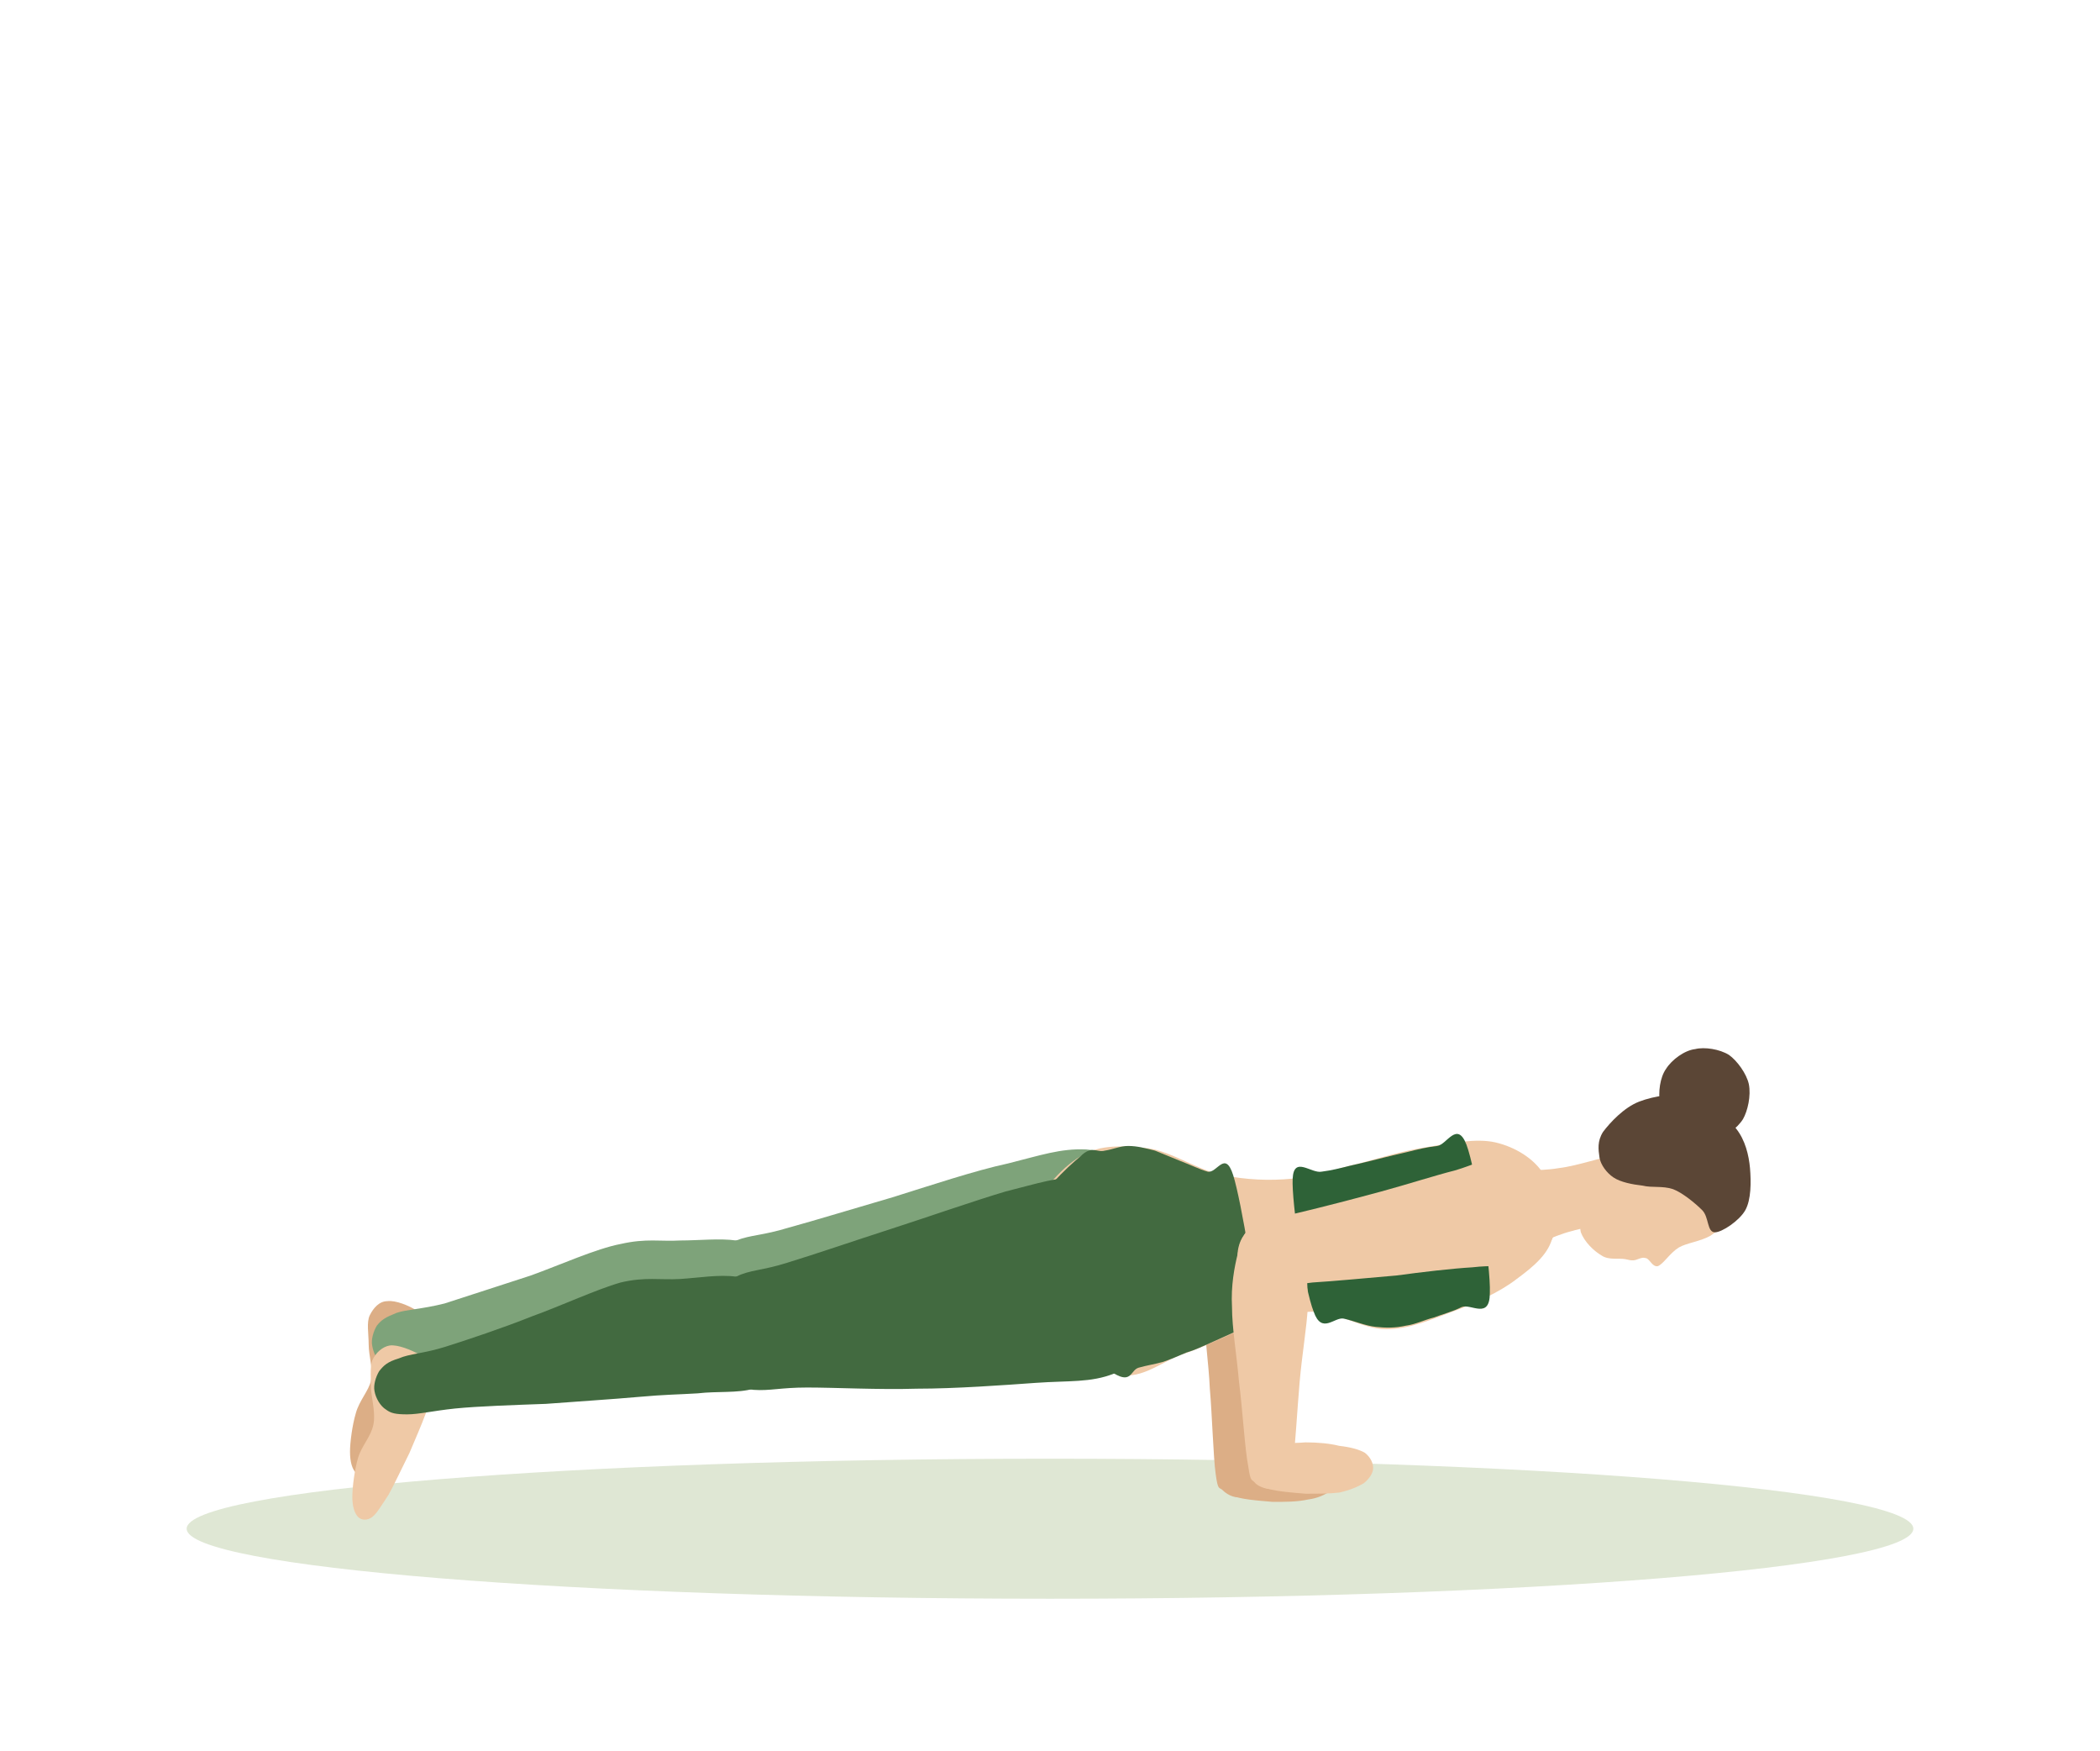
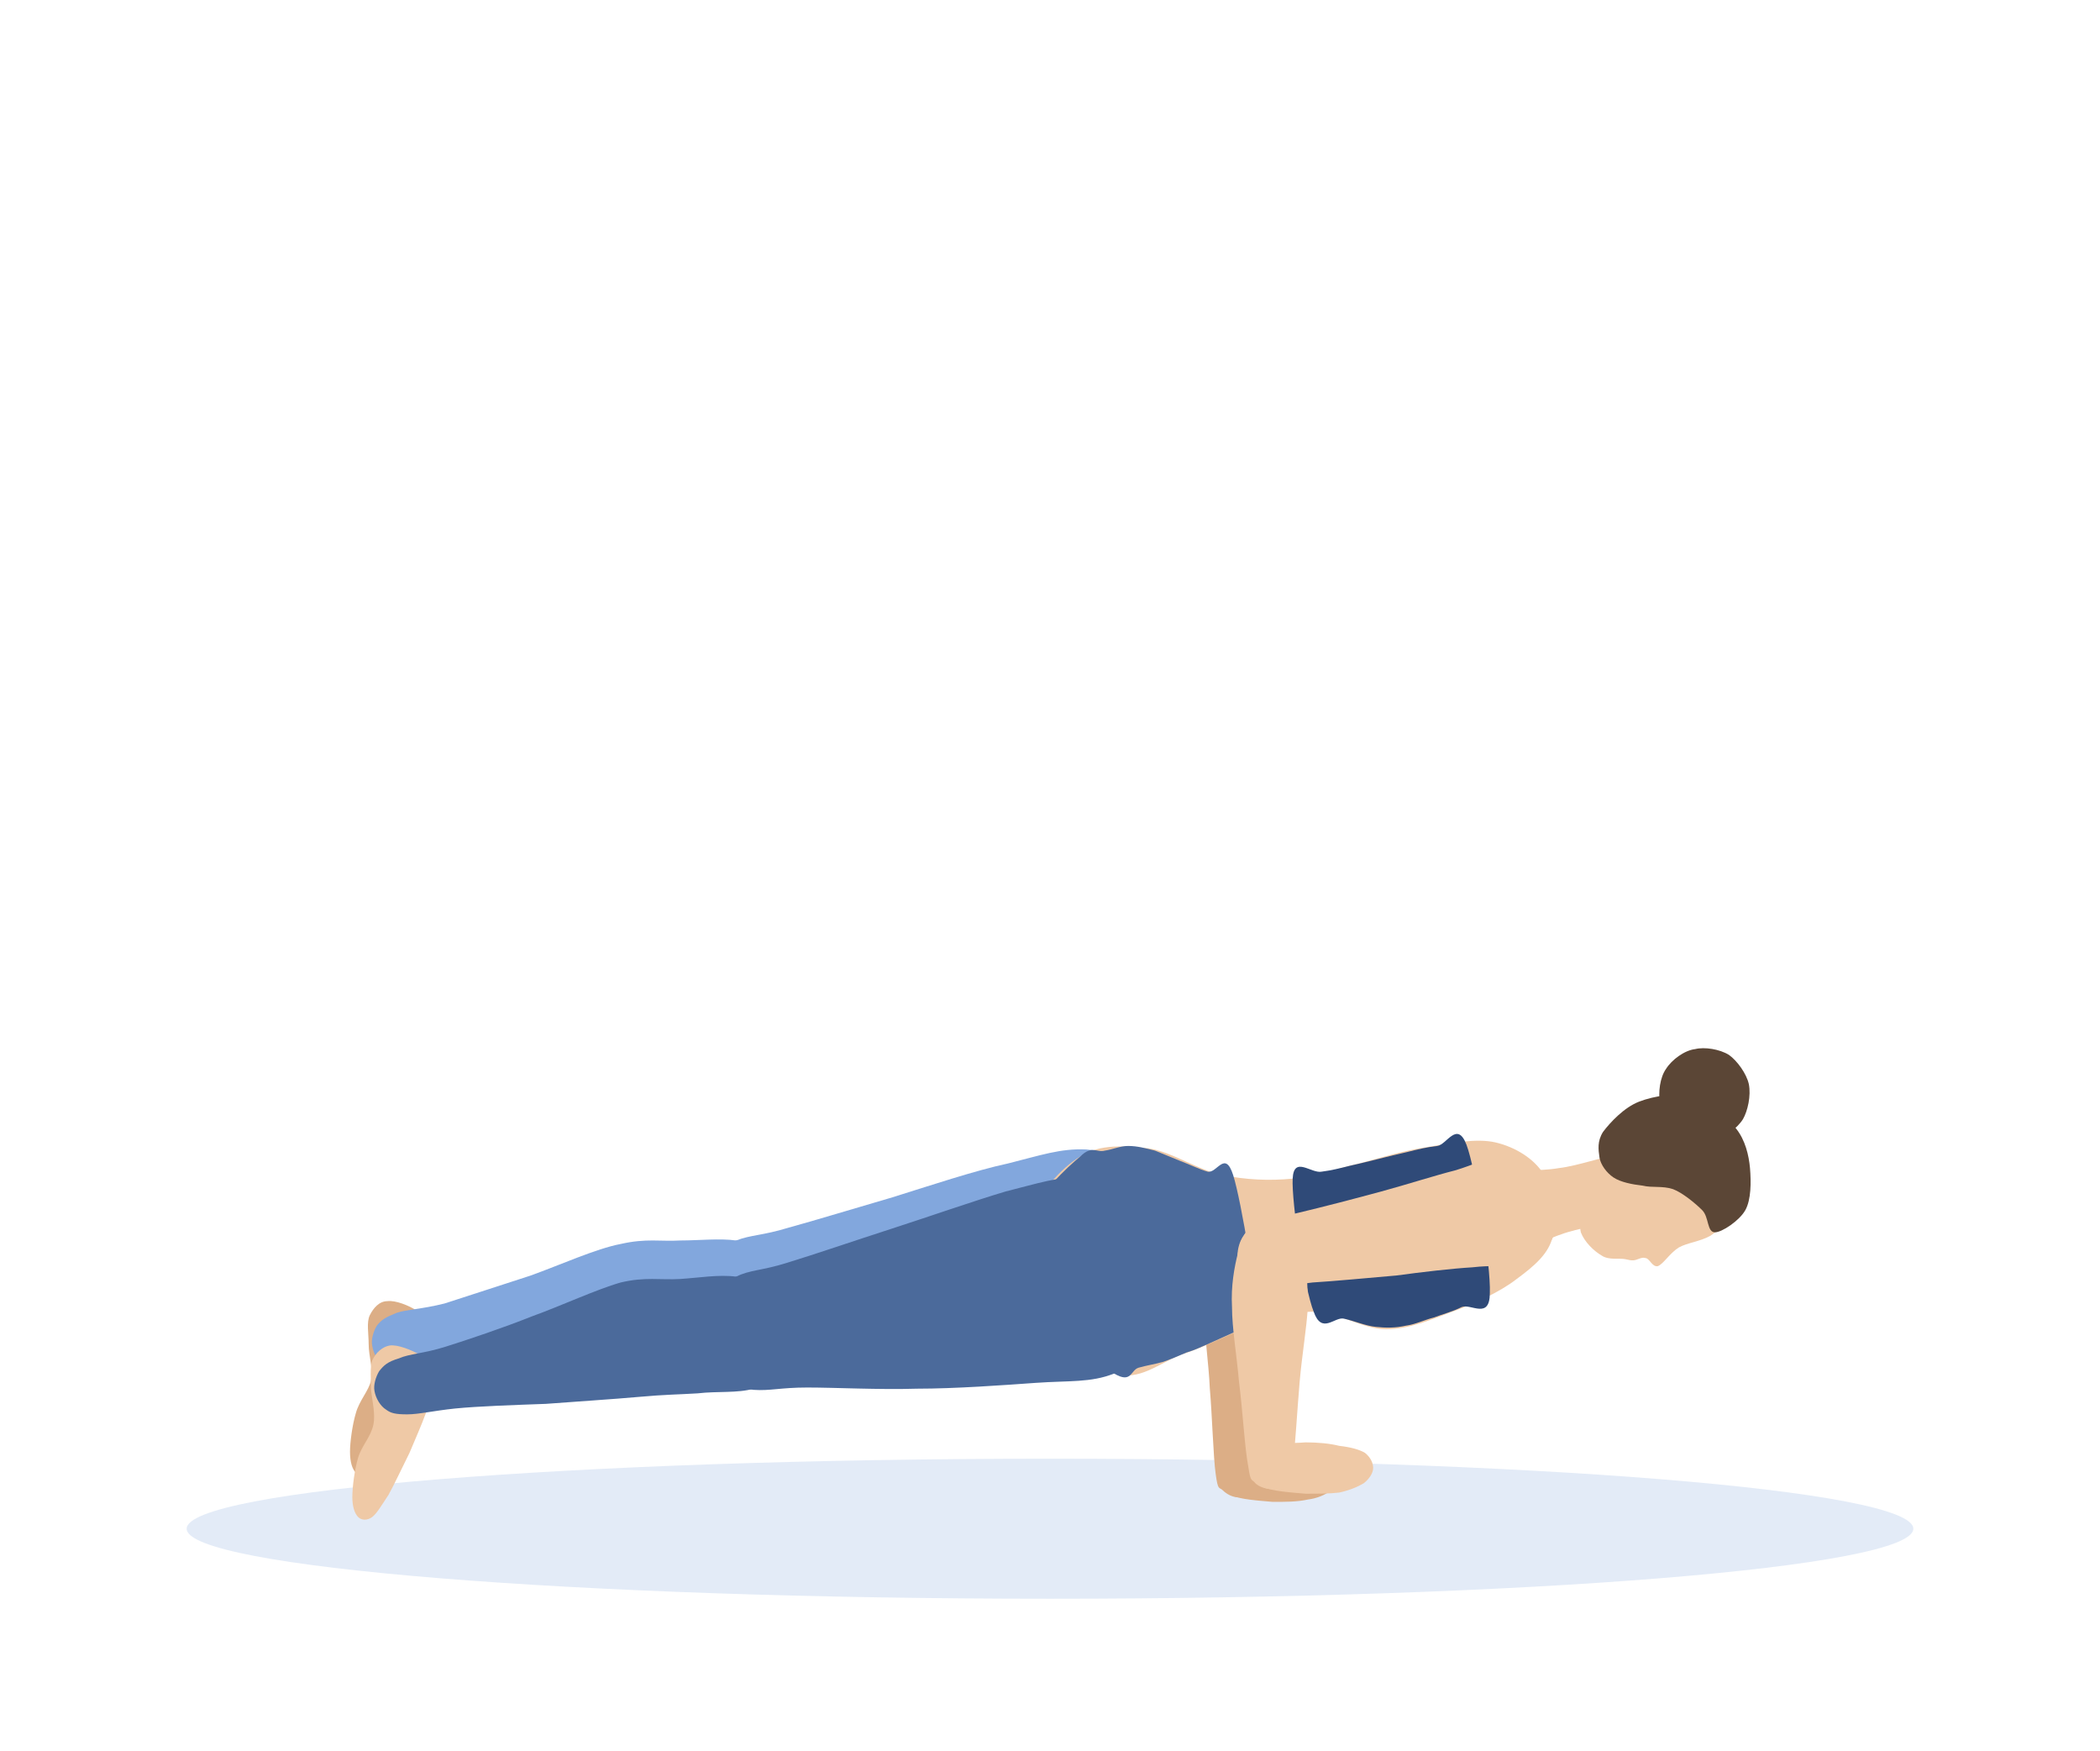
<svg xmlns="http://www.w3.org/2000/svg" viewBox="0 0 180 150" width="180" height="150">
-   <ellipse cx="90" cy="131" rx="74" ry="6" fill="#dfe7d4" />
+   <ellipse cx="90" cy="131" rx="74" ry="6" fill="#e3ebf7" />
  <path d="M105.5 128.1C106.2 128.5 108 128.6 109.1 128.7C110.2 128.7 111.2 128.7 112.1 128.5C112.9 128.4 113.6 128.1 114.1 127.7C114.6 127.4 114.9 126.9 114.9 126.5C114.9 126.1 114.7 125.6 114.2 125.2C113.8 124.9 112.9 124.7 112.1 124.6C111.2 124.4 110.2 124.3 109.1 124.3C108 124.3 106.2 124.3 105.5 124.7C104.7 125 104.7 125.8 104.7 126.4C104.7 127 104.7 127.7 105.5 128.1Z" fill="#dcae86" />
  <path d="M109.6 108.3C109.8 109.4 109.9 111 109.7 112.8C109.6 114.6 109.2 116.9 108.9 119.2C108.6 121.4 108.3 125 108 126.4C107.8 127.9 107.7 127.5 107.4 127.8C107.1 128.1 106.5 128.3 106.1 128.3C105.6 128.3 105.1 128 104.8 127.7C104.5 127.4 104.4 127.8 104.2 126.3C104 124.9 103.9 121.3 103.7 119C103.6 116.7 103.2 114.4 103.3 112.6C103.3 110.8 103.6 109.1 103.9 108.1C104.2 107 104.4 106.5 104.9 106C105.4 105.6 106.2 105.3 106.9 105.3C107.5 105.3 108.3 105.7 108.8 106.2C109.2 106.7 109.5 107.1 109.6 108.3Z" fill="#dcae86" />
  <path d="M127.8 108.2C126.7 108.6 125.8 108.4 124.1 108.7C122.4 108.9 119.8 109.3 117.6 109.6C115.3 109.9 112.1 110.3 110.4 110.5C108.7 110.7 108.2 110.9 107.4 110.9C106.5 110.9 105.7 110.8 105.2 110.5C104.6 110.1 104.1 109.4 104 108.7C103.9 108.1 104 107.2 104.4 106.7C104.7 106.1 105.4 105.7 106.2 105.4C107 105 107.5 105 109.1 104.5C110.8 104 113.9 103.1 116.1 102.5C118.2 101.8 120.7 100.9 122.3 100.4C124 99.9 124.7 99.4 125.9 99.3C127.1 99.3 128.5 99.6 129.4 100.2C130.3 100.8 131.1 101.9 131.3 102.9C131.5 103.9 131.3 105.4 130.7 106.2C130.1 107.1 128.9 107.8 127.8 108.2Z" fill="#dcae86" />
  <path d="M37.2 113.9C37.3 114.7 36.6 116.1 36.2 117.2C35.9 118.3 35.4 119.5 34.8 120.7C34.3 121.8 33.6 123.4 33 124.3C32.5 125.2 32.1 125.8 31.7 126.1C31.2 126.4 30.8 126.4 30.5 126.2C30.2 125.9 30 125.3 30 124.4C30 123.6 30.2 122.1 30.5 121.1C30.8 120 31.6 119.2 31.8 118.3C32 117.3 31.6 116.2 31.6 115.2C31.6 114.3 31.4 113.3 31.7 112.7C32 112.1 32.5 111.5 33.2 111.5C33.9 111.4 35.1 111.9 35.7 112.3C36.4 112.7 37.1 113.1 37.2 113.9Z" fill="#dcae86" />
-   <path d="M95.3 115.5C93.2 116.2 91.4 115.9 88.6 116C85.7 116.2 81.6 116.4 78.4 116.4C75.1 116.3 71.3 116 69 116C66.7 115.9 65.7 116.2 64.3 116C63 115.8 61.6 115.6 60.6 114.9C59.7 114.2 59 112.9 58.8 111.8C58.7 110.7 59.1 109.2 59.8 108.3C60.5 107.4 61.8 106.8 63.1 106.3C64.4 105.8 65.3 105.9 67.6 105.2C69.8 104.6 73.4 103.5 76.5 102.6C79.7 101.6 83.6 100.3 86.4 99.7C89.2 99 90.9 98.4 93.1 98.5C95.3 98.7 98 99.3 99.6 100.6C101.2 101.8 102.4 104.1 102.7 106C102.9 107.9 102.3 110.5 101.1 112.1C99.9 113.7 97.4 114.8 95.3 115.5Z" fill="#7ea37a" />
-   <path d="M64.3 115.9C63 116.3 61.2 116.1 59.6 116.2C57.9 116.3 56.7 116.3 54.5 116.4C52.3 116.5 49.1 116.7 46.5 116.8C43.9 116.8 40.7 116.9 38.8 117C36.8 117.1 35.6 117.4 34.6 117.4C33.6 117.4 33.2 117.2 32.8 116.9C32.3 116.6 32 115.9 31.9 115.3C31.8 114.8 32 114.1 32.3 113.6C32.7 113.1 33 112.9 34 112.5C34.9 112.2 36.1 112.2 38.1 111.7C40 111.1 43 110.1 45.5 109.3C48 108.4 51.1 107 53.2 106.6C55.4 106.1 56.6 106.4 58.3 106.3C59.9 106.3 61.7 106.1 63.1 106.3C64.5 106.5 65.8 106.7 66.7 107.4C67.6 108.1 68.4 109.4 68.5 110.5C68.6 111.6 68.3 113.1 67.6 114C66.9 114.9 65.7 115.5 64.3 115.9Z" fill="#7ea37a" />
+   <path d="M95.3 115.5C93.2 116.2 91.4 115.9 88.6 116C85.7 116.2 81.6 116.4 78.4 116.4C75.1 116.3 71.3 116 69 116C66.7 115.9 65.7 116.2 64.3 116C63 115.8 61.6 115.6 60.6 114.9C59.7 114.2 59 112.9 58.8 111.8C58.7 110.7 59.1 109.2 59.8 108.3C60.5 107.4 61.8 106.8 63.1 106.3C64.4 105.8 65.3 105.9 67.6 105.2C69.8 104.6 73.4 103.5 76.5 102.6C79.7 101.6 83.6 100.3 86.4 99.7C89.2 99 90.9 98.4 93.1 98.5C95.3 98.7 98 99.3 99.6 100.6C101.2 101.8 102.4 104.1 102.7 106C102.9 107.9 102.3 110.5 101.1 112.1C99.9 113.7 97.4 114.8 95.3 115.5Z" fill="#82a7dd" />
+   <path d="M64.3 115.9C63 116.3 61.2 116.1 59.6 116.2C57.9 116.3 56.7 116.3 54.5 116.4C52.3 116.5 49.1 116.7 46.5 116.8C43.9 116.8 40.7 116.9 38.8 117C36.8 117.1 35.6 117.4 34.6 117.4C33.6 117.4 33.2 117.2 32.8 116.9C32.3 116.6 32 115.9 31.9 115.3C31.8 114.8 32 114.1 32.3 113.6C32.7 113.1 33 112.9 34 112.5C34.9 112.2 36.1 112.2 38.1 111.7C40 111.1 43 110.1 45.5 109.3C48 108.4 51.1 107 53.2 106.6C55.4 106.1 56.6 106.4 58.3 106.3C59.9 106.3 61.7 106.1 63.1 106.3C64.5 106.5 65.8 106.7 66.7 107.4C67.6 108.1 68.4 109.4 68.5 110.5C68.6 111.6 68.3 113.1 67.6 114C66.9 114.9 65.7 115.5 64.3 115.9Z" fill="#82a7dd" />
  <path d="M95.5 117.7C97.6 118.4 99.4 116.8 101.2 116.1C103.1 115.5 105 114.5 106.8 113.8C108.7 113.2 110.6 112.4 112.6 112.4C114.6 112.4 116.8 113.9 118.8 113.9C120.8 113.9 122.6 113.1 124.5 112.4C126.4 111.7 128.6 110.7 130 109.6C131.5 108.5 132.8 107.4 133.1 105.9C133.5 104.4 133.1 102 132.3 100.6C131.5 99.3 129.9 98.3 128.2 97.9C126.5 97.5 124.2 98 122.3 98.3C120.3 98.6 118.4 99.2 116.5 99.7C114.6 100.1 112.7 100.9 110.8 101C108.8 101.2 106.8 101.1 104.8 100.7C102.7 100.3 100.5 98.7 98.4 98.4C96.4 98.2 94.3 98 92.6 99.1C90.9 100.1 88.9 102.4 88.3 104.5C87.6 106.7 87.4 109.8 88.6 112C89.8 114.2 93.4 117.1 95.5 117.7Z" fill="#efc9a6" />
-   <path d="M95.5 117.7C97 118.6 96.9 117.4 97.6 117.2C98.3 117 99 116.9 99.7 116.7C100.3 116.5 101 116.2 101.7 115.9C102.4 115.7 103 115.4 103.7 115.1C104.4 114.8 105 114.5 105.7 114.2C106.4 114 107.8 115.9 107.8 113.6C107.8 111.4 106.4 102.9 105.7 100.7C105 98.5 104.3 100.6 103.5 100.4C102.8 100.2 102 99.8 101.2 99.5C100.5 99.2 99.7 98.9 99 98.6C98.2 98.4 97.5 98.2 96.7 98.2C96 98.2 95.4 98.5 94.7 98.6C94 98.8 93.6 98.1 92.6 99.1C91.5 100 88.9 102.4 88.3 104.5C87.6 106.7 87.4 109.8 88.6 112C89.8 114.2 94 116.9 95.5 117.7Z" fill="#426a40" />
-   <path d="M112.6 112.4C113.3 114.4 114.4 112.8 115.2 113C116.1 113.2 117 113.6 117.9 113.7C118.8 113.8 119.6 113.8 120.5 113.6C121.3 113.5 122.1 113.1 122.9 112.9C123.7 112.6 124.5 112.4 125.3 112C126.1 111.7 127.7 113.1 127.7 110.8C127.8 108.5 126.5 100.2 125.7 98.1C124.9 96 124 98.1 123.2 98.2C122.3 98.3 121.5 98.5 120.7 98.7C119.8 98.9 119 99.1 118.2 99.3C117.4 99.5 116.6 99.7 115.7 99.9C114.9 100.1 114.1 100.3 113.3 100.4C112.4 100.6 110.9 99 110.8 101C110.7 103 111.8 110.4 112.6 112.4Z" fill="#2e6237" />
+   <path d="M95.5 117.7C97 118.6 96.9 117.4 97.6 117.2C98.3 117 99 116.9 99.7 116.7C100.3 116.5 101 116.2 101.7 115.9C102.4 115.7 103 115.4 103.7 115.1C104.4 114.8 105 114.5 105.7 114.2C106.4 114 107.8 115.9 107.8 113.6C107.8 111.4 106.4 102.9 105.7 100.7C105 98.5 104.3 100.6 103.5 100.4C102.8 100.2 102 99.8 101.2 99.5C100.5 99.2 99.7 98.9 99 98.6C98.2 98.4 97.5 98.2 96.7 98.2C96 98.2 95.4 98.5 94.7 98.6C94 98.8 93.6 98.1 92.6 99.1C91.5 100 88.9 102.4 88.3 104.5C87.6 106.7 87.4 109.8 88.6 112C89.8 114.2 94 116.9 95.5 117.7Z" fill="#4b6a9b" />
+   <path d="M112.6 112.4C113.3 114.4 114.4 112.8 115.2 113C116.1 113.2 117 113.6 117.9 113.7C118.8 113.8 119.6 113.8 120.5 113.6C121.3 113.5 122.1 113.1 122.9 112.9C123.7 112.6 124.5 112.4 125.3 112C126.1 111.7 127.7 113.1 127.7 110.8C127.8 108.5 126.5 100.2 125.7 98.1C124.9 96 124 98.1 123.2 98.2C122.3 98.3 121.5 98.5 120.7 98.7C119.8 98.9 119 99.1 118.2 99.3C117.4 99.5 116.6 99.7 115.7 99.9C114.9 100.1 114.1 100.3 113.3 100.4C112.4 100.6 110.9 99 110.8 101C110.7 103 111.8 110.4 112.6 112.4Z" fill="#2f4a78" />
  <path d="M128.4 100.5C129.6 100.2 131.9 100.4 133.6 100.1C135.3 99.9 137.4 99.1 138.6 99C139.8 98.8 140.2 99.1 140.8 99.4C141.3 99.8 141.8 100.5 141.9 101.2C142.1 101.8 141.9 102.7 141.6 103.2C141.2 103.8 140.9 104.2 139.8 104.5C138.6 104.9 136.4 105 134.7 105.5C133.1 105.9 131.1 107 129.8 107.2C128.6 107.4 127.9 107.1 127.2 106.7C126.5 106.2 125.9 105.4 125.8 104.6C125.6 103.8 125.8 102.8 126.2 102.1C126.7 101.4 127.2 100.9 128.4 100.5Z" fill="#efc9a6" />
  <path d="M146.9 97.7C147.8 97.5 148.9 96.7 149.4 95.9C149.8 95.2 150.1 93.9 149.9 92.9C149.7 92 148.9 90.9 148.2 90.4C147.4 89.9 146.1 89.7 145.3 89.9C144.4 90 143.3 90.8 142.8 91.6C142.3 92.3 142.1 93.6 142.3 94.6C142.5 95.5 143.2 96.6 144 97.1C144.8 97.6 146 97.8 146.9 97.7Z" fill="#5b4636" />
  <path d="M149.2 99.6C149.8 101.1 149.4 102.6 149 103.6C148.6 104.7 147.4 105.3 146.6 105.9C145.7 106.4 144.6 106.5 143.9 106.9C143.1 107.4 142.6 108.3 142.1 108.5C141.6 108.6 141.4 107.8 141 107.8C140.7 107.7 140.3 108 140 108C139.7 108 139.8 108 139.3 107.9C138.8 107.8 137.9 108 137.3 107.6C136.6 107.2 135.8 106.4 135.5 105.6C135.3 104.7 135.6 103.5 135.9 102.7C136.2 101.8 137 101.5 137.3 100.5C137.6 99.6 137.1 97.9 137.7 96.9C138.2 96 139.4 95 140.7 94.7C142 94.3 144.2 94.2 145.7 95C147.1 95.8 148.6 98.2 149.2 99.6Z" fill="#efc9a6" />
  <path d="M147 105.6C146.3 105.6 146.5 104.3 145.9 103.7C145.3 103.1 144.2 102.2 143.4 101.9C142.5 101.6 141.6 101.8 140.8 101.6C139.9 101.5 138.9 101.3 138.3 100.9C137.7 100.5 137.2 99.8 137.1 99.2C137 98.5 136.9 97.8 137.4 97C138 96.2 139.2 94.9 140.5 94.4C141.8 93.9 143.8 93.6 145.2 93.9C146.6 94.3 148 95.6 148.8 96.7C149.6 97.7 149.9 99 150 100.1C150.1 101.3 150.1 102.8 149.6 103.7C149.1 104.6 147.6 105.6 147 105.6Z" fill="#5b4636" />
  <path d="M37.4 117.7C37.5 118.6 36.9 119.9 36.5 121.1C36.1 122.2 35.6 123.3 35.1 124.5C34.5 125.7 33.8 127.2 33.3 128.1C32.7 129 32.3 129.7 31.9 130C31.5 130.3 31 130.3 30.7 130C30.4 129.7 30.2 129.1 30.2 128.3C30.2 127.4 30.4 125.9 30.7 124.9C31 123.9 31.8 123.1 32 122.1C32.2 121.2 31.9 120 31.8 119.1C31.8 118.2 31.7 117.2 31.9 116.6C32.2 115.9 32.8 115.4 33.4 115.3C34.1 115.2 35.3 115.7 36 116.1C36.6 116.5 37.3 116.9 37.4 117.7Z" fill="#efc9a6" />
-   <path d="M95.5 117.7C93.5 118.5 91.6 118.3 88.8 118.5C86 118.7 81.9 119 78.6 119C75.3 119.1 71.6 118.9 69.2 118.9C66.9 118.9 66 119.2 64.6 119.1C63.2 118.9 61.8 118.8 60.9 118.1C59.9 117.4 59.2 116.1 59 115C58.8 113.9 59.1 112.4 59.8 111.5C60.5 110.6 61.8 109.9 63.1 109.4C64.3 108.8 65.3 108.9 67.5 108.2C69.8 107.5 73.3 106.3 76.4 105.3C79.5 104.3 83.5 102.9 86.2 102.1C89 101.4 90.7 100.8 92.9 100.9C95.1 101 97.8 101.5 99.4 102.7C101 103.9 102.4 106.2 102.7 108.1C103 110 102.4 112.6 101.2 114.2C100 115.8 97.6 117 95.5 117.7Z" fill="#426a40" />
-   <path d="M64.6 119C63.2 119.4 61.5 119.2 59.8 119.4C58.2 119.5 57 119.5 54.8 119.7C52.6 119.9 49.4 120.1 46.8 120.3C44.1 120.4 41 120.5 39 120.7C37.1 120.9 35.9 121.2 34.9 121.2C33.9 121.2 33.5 121.1 33.1 120.8C32.6 120.5 32.2 119.8 32.1 119.2C32 118.7 32.2 118 32.5 117.5C32.9 117 33.2 116.7 34.2 116.4C35.1 116 36.3 116 38.2 115.4C40.1 114.8 43.1 113.8 45.6 112.8C48.1 111.9 51.1 110.5 53.2 109.9C55.3 109.4 56.6 109.7 58.3 109.6C59.9 109.5 61.6 109.2 63.1 109.4C64.5 109.5 65.8 109.7 66.7 110.4C67.7 111.1 68.4 112.4 68.6 113.5C68.8 114.6 68.5 116 67.8 116.9C67.1 117.9 65.9 118.6 64.6 119Z" fill="#426a40" />
+   <path d="M95.5 117.7C93.5 118.5 91.6 118.3 88.8 118.5C86 118.7 81.9 119 78.6 119C75.3 119.1 71.6 118.9 69.2 118.9C66.9 118.9 66 119.2 64.6 119.1C63.2 118.9 61.8 118.8 60.9 118.1C59.9 117.4 59.2 116.1 59 115C58.8 113.9 59.1 112.4 59.8 111.5C60.5 110.6 61.8 109.9 63.1 109.4C64.3 108.8 65.3 108.9 67.5 108.2C69.8 107.5 73.3 106.3 76.4 105.3C79.5 104.3 83.5 102.9 86.2 102.1C89 101.4 90.7 100.8 92.9 100.9C95.1 101 97.8 101.5 99.4 102.7C101 103.9 102.4 106.2 102.7 108.1C103 110 102.4 112.6 101.2 114.2C100 115.8 97.6 117 95.5 117.7Z" fill="#4b6a9b" />
+   <path d="M64.6 119C63.2 119.4 61.5 119.2 59.8 119.4C58.2 119.5 57 119.5 54.8 119.7C52.6 119.9 49.4 120.1 46.8 120.3C44.1 120.4 41 120.5 39 120.7C37.1 120.9 35.9 121.2 34.9 121.2C33.9 121.2 33.5 121.1 33.1 120.8C32.6 120.5 32.2 119.8 32.1 119.2C32 118.7 32.2 118 32.5 117.5C32.9 117 33.2 116.7 34.2 116.4C35.1 116 36.3 116 38.2 115.4C40.1 114.8 43.1 113.8 45.6 112.8C48.1 111.9 51.1 110.5 53.2 109.9C55.3 109.4 56.6 109.7 58.3 109.6C59.9 109.5 61.6 109.2 63.1 109.4C64.5 109.5 65.8 109.7 66.7 110.4C67.7 111.1 68.4 112.4 68.6 113.5C68.8 114.6 68.5 116 67.8 116.9C67.1 117.9 65.9 118.6 64.6 119Z" fill="#4b6a9b" />
  <path d="M108.2 127.4C109 127.8 110.8 127.9 111.9 128C113 128 114 128 114.8 127.9C115.7 127.7 116.4 127.4 116.9 127.1C117.4 126.7 117.7 126.2 117.7 125.8C117.7 125.4 117.5 124.9 117 124.5C116.5 124.2 115.7 124 114.8 123.9C114 123.7 113 123.6 111.9 123.6C110.8 123.7 109 123.6 108.2 124C107.5 124.3 107.4 125.1 107.4 125.7C107.4 126.3 107.5 127 108.2 127.4Z" fill="#efc9a6" />
  <path d="M111.8 107.4C112 108.6 112.1 110.2 112.1 112C112 113.8 111.6 116.1 111.4 118.4C111.2 120.7 111 124.2 110.8 125.7C110.6 127.1 110.5 126.7 110.2 127.1C109.9 127.4 109.3 127.6 108.9 127.6C108.5 127.6 107.9 127.4 107.6 127.1C107.3 126.7 107.2 127.1 107 125.7C106.7 124.2 106.5 120.7 106.2 118.4C106 116.1 105.6 113.8 105.6 112C105.5 110.2 105.8 108.6 106.1 107.4C106.3 106.3 106.5 105.9 107 105.4C107.5 104.9 108.3 104.6 108.9 104.6C109.6 104.6 110.4 104.9 110.9 105.4C111.3 105.9 111.6 106.3 111.8 107.4Z" fill="#efc9a6" />
  <path d="M129.9 108.3C128.8 108.6 127.9 108.4 126.2 108.6C124.5 108.7 121.9 109 119.7 109.3C117.4 109.5 114.2 109.8 112.5 109.9C110.8 110.1 110.3 110.3 109.4 110.3C108.5 110.2 107.8 110.1 107.2 109.7C106.7 109.3 106.2 108.6 106.1 107.9C106 107.3 106.2 106.4 106.6 105.9C106.9 105.3 107.6 105 108.4 104.6C109.2 104.3 109.8 104.3 111.4 103.9C113.1 103.5 116.2 102.7 118.4 102.1C120.6 101.5 123.1 100.7 124.7 100.3C126.4 99.8 127.1 99.3 128.3 99.3C129.5 99.3 130.9 99.6 131.8 100.3C132.7 100.9 133.4 102.1 133.6 103.1C133.8 104.1 133.5 105.5 132.9 106.4C132.3 107.2 131 107.9 129.9 108.3Z" fill="#efc9a6" />
</svg>
